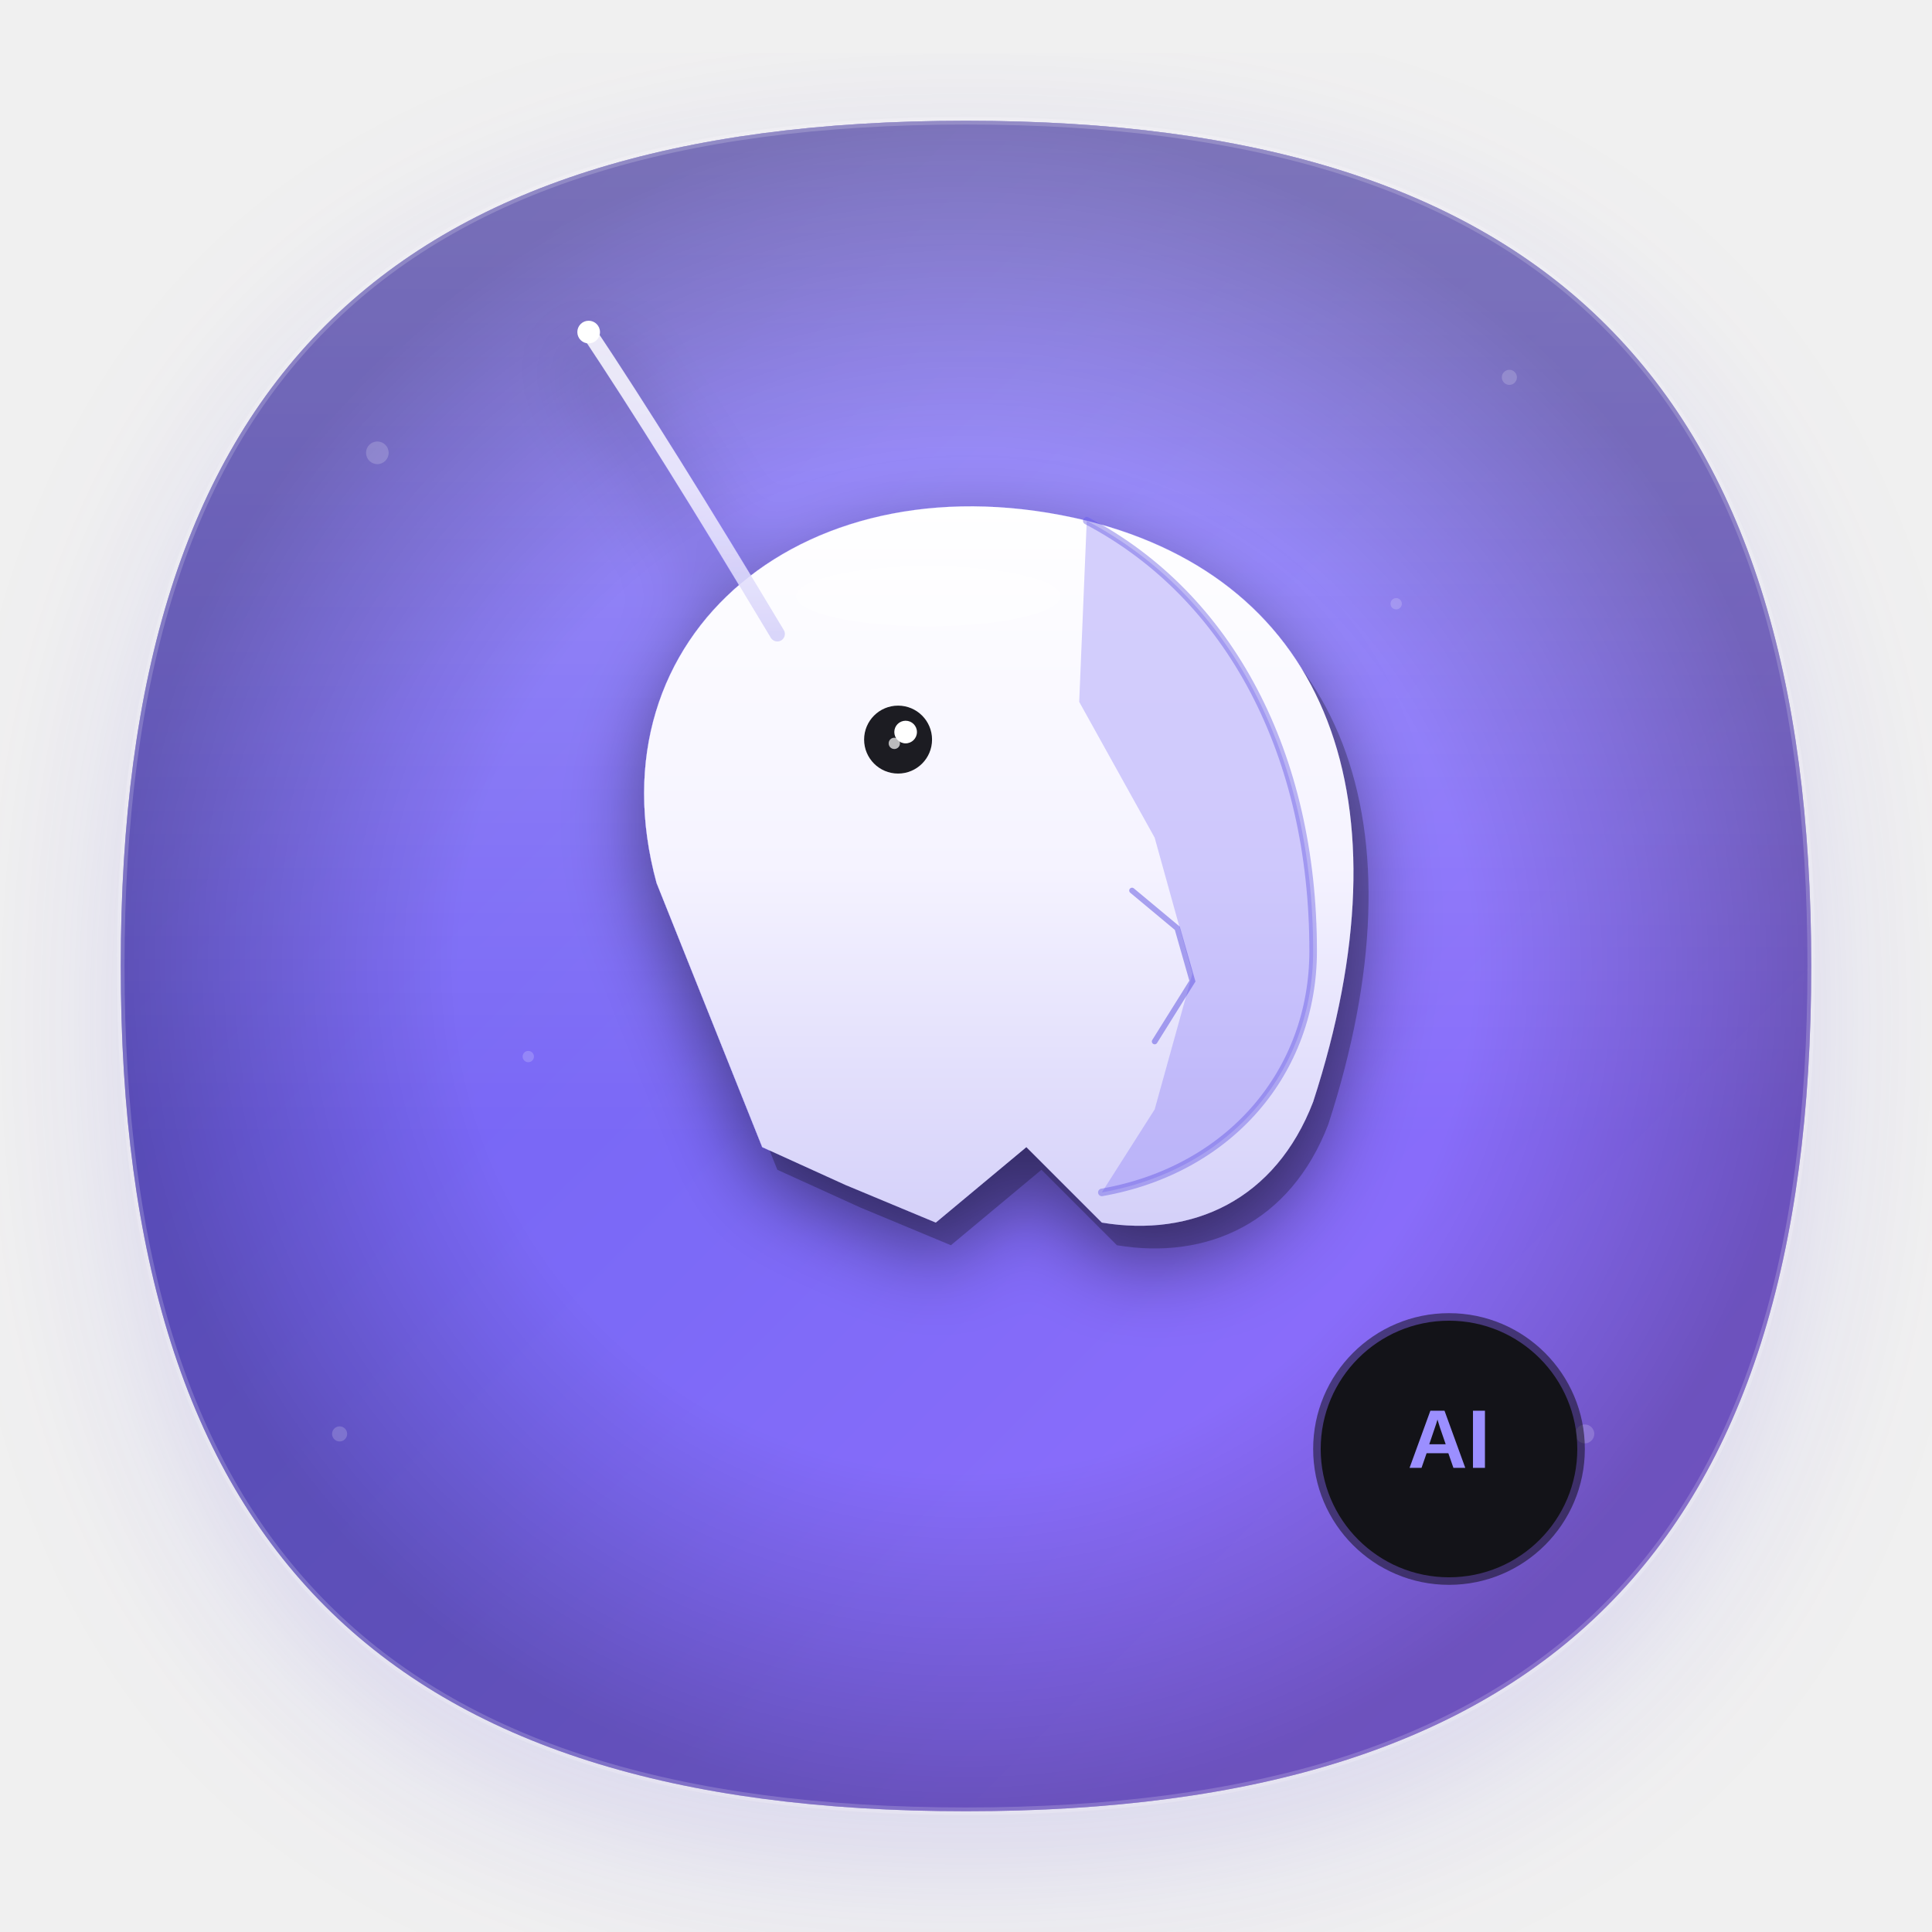
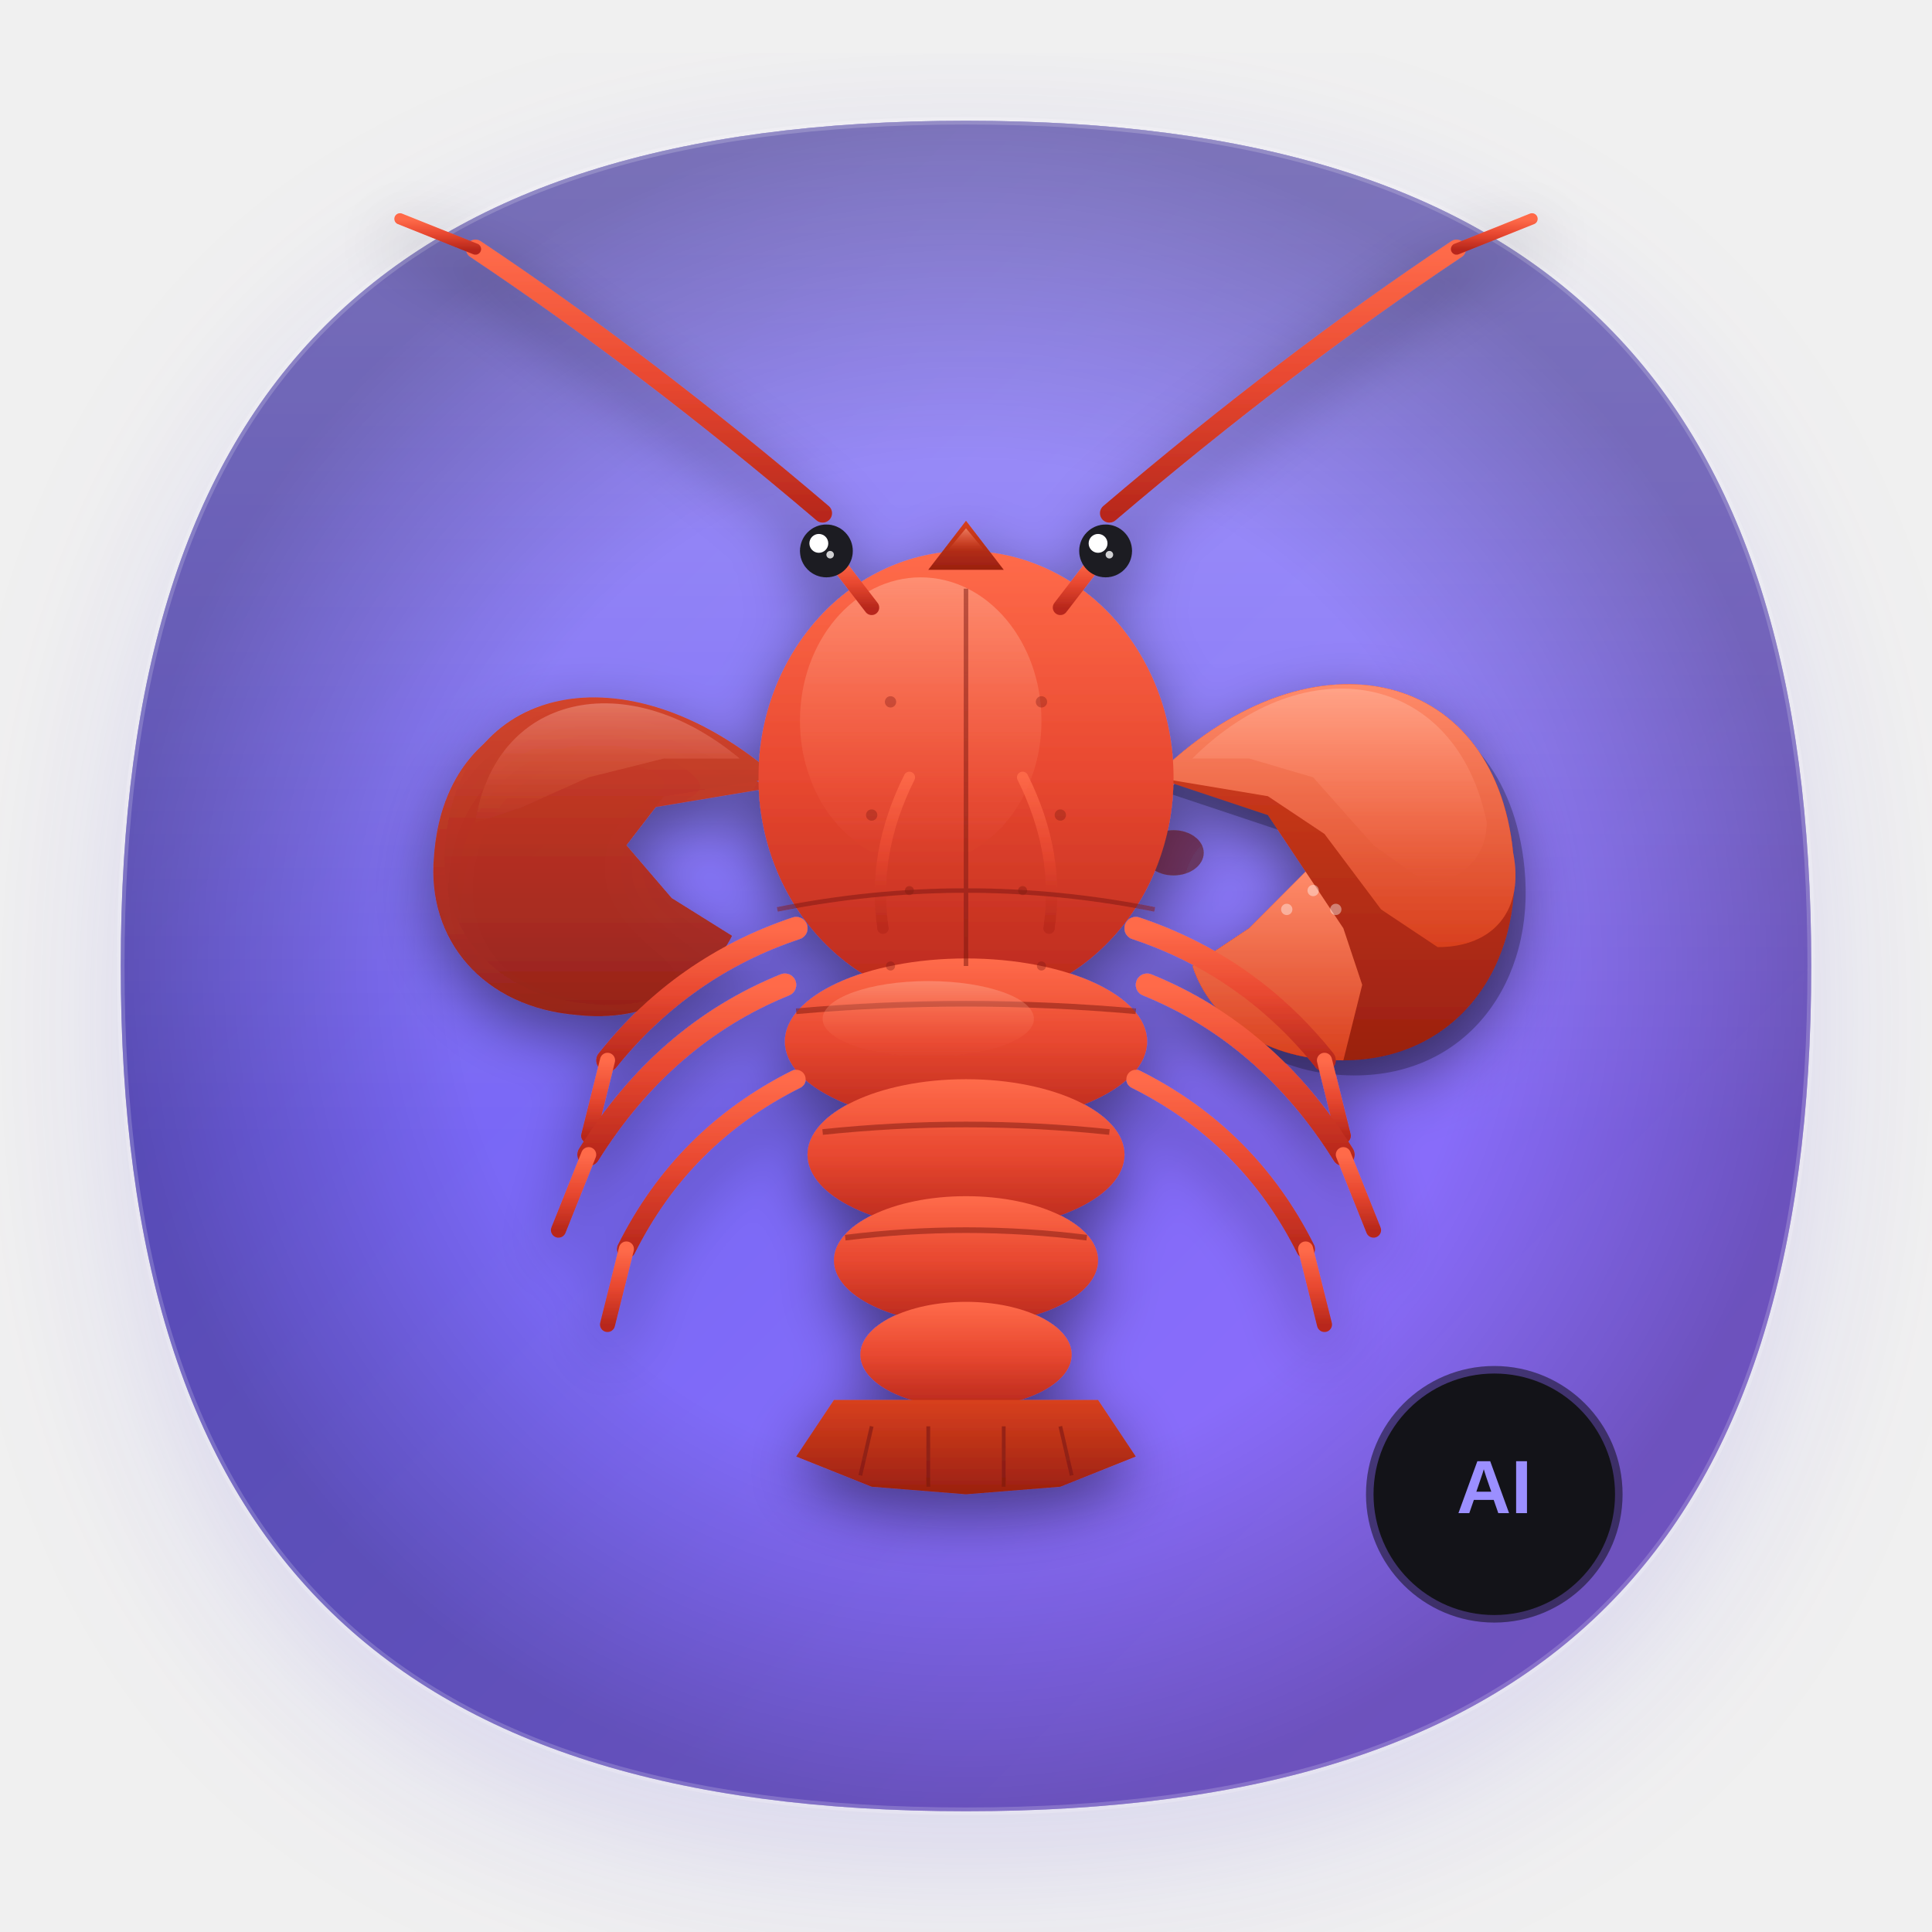
<svg xmlns="http://www.w3.org/2000/svg" width="512" height="512" viewBox="0 0 512 512">
  <defs>
    <linearGradient id="bgGrad" x1="0%" y1="0%" x2="100%" y2="100%">
      <stop offset="0%" stop-color="#6d5cf0" />
      <stop offset="50%" stop-color="#7c6af7" />
      <stop offset="100%" stop-color="#9b6fff" />
    </linearGradient>
    <linearGradient id="topGloss" x1="50%" y1="0%" x2="50%" y2="60%">
      <stop offset="0%" stop-color="#ffffff" stop-opacity="0.35" />
      <stop offset="100%" stop-color="#ffffff" stop-opacity="0" />
    </linearGradient>
    <radialGradient id="innerShadow" cx="50%" cy="50%" r="50%">
      <stop offset="60%" stop-color="#000" stop-opacity="0" />
      <stop offset="100%" stop-color="#000" stop-opacity="0.25" />
    </radialGradient>
+     <linearGradient id="bodyGrad" x1="0%" y1="0%" x2="0%" y2="100%">
+       <stop offset="0%" stop-color="#ff6b4a" />
+       <stop offset="50%" stop-color="#e84830" />
+       <stop offset="100%" stop-color="#b8281c" />
+     </linearGradient>
+     <linearGradient id="bodyHighlight" x1="0%" y1="0%" x2="0%" y2="100%">
+       <stop offset="0%" stop-color="#ffb098" stop-opacity="0.9" />
+       <stop offset="100%" stop-color="#ff6b4a" stop-opacity="0" />
+     </linearGradient>
    <linearGradient id="clawGrad" x1="0%" y1="0%" x2="0%" y2="100%">
-       <stop offset="0%" stop-color="#ffffff" />
-       <stop offset="50%" stop-color="#f5f3ff" />
-       <stop offset="100%" stop-color="#d4d0f9" />
+       <stop offset="0%" stop-color="#ff8b6a" />
+       <stop offset="100%" stop-color="#d8401e" />
    </linearGradient>
-     <filter id="clawShadow" x="-30%" y="-30%" width="160%" height="160%">
-       <feDropShadow dx="0" dy="8" stdDeviation="10" flood-color="#000" flood-opacity="0.45" />
-     </filter>
+     <linearGradient id="clawGradDark" x1="0%" y1="0%" x2="0%" y2="100%">
+       <stop offset="0%" stop-color="#d8401e" />
+       <stop offset="100%" stop-color="#9a2010" />
+     </linearGradient>
    <filter id="cardShadow" x="-20%" y="-20%" width="140%" height="140%">
      <feDropShadow dx="0" dy="14" stdDeviation="22" flood-color="#5c4fe0" flood-opacity="0.55" />
    </filter>
+     <filter id="lobsterShadow" x="-30%" y="-30%" width="160%" height="160%">
+       <feDropShadow dx="0" dy="6" stdDeviation="8" flood-color="#000" flood-opacity="0.45" />
+     </filter>
    <clipPath id="squircle">
-       <path d="M 256 32                C 410 32, 480 102, 480 256                C 480 410, 410 480, 256 480                C 102 480, 32 410, 32 256                C 32 102, 102 32, 256 32 Z" />
+       <path d="M 256 32 C 410 32, 480 102, 480 256 C 480 410, 410 480, 256 480 C 102 480, 32 410, 32 256 C 32 102, 102 32, 256 32 Z" />
    </clipPath>
  </defs>
  <path d="M 256 32 C 410 32, 480 102, 480 256 C 480 410, 410 480, 256 480 C 102 480, 32 410, 32 256 C 32 102, 102 32, 256 32 Z" fill="#000" opacity="0.3" filter="url(#cardShadow)" />
  <path d="M 256 32 C 410 32, 480 102, 480 256 C 480 410, 410 480, 256 480 C 102 480, 32 410, 32 256 C 32 102, 102 32, 256 32 Z" fill="url(#bgGrad)" />
  <path d="M 256 32 C 410 32, 480 102, 480 256 C 480 410, 410 480, 256 480 C 102 480, 32 410, 32 256 C 32 102, 102 32, 256 32 Z" fill="url(#topGloss)" />
  <path d="M 256 32 C 410 32, 480 102, 480 256 C 480 410, 410 480, 256 480 C 102 480, 32 410, 32 256 C 32 102, 102 32, 256 32 Z" fill="url(#innerShadow)" />
  <path d="M 256 32 C 410 32, 480 102, 480 256 C 480 410, 410 480, 256 480 C 102 480, 32 410, 32 256 C 32 102, 102 32, 256 32 Z" fill="none" stroke="rgba(255,255,255,0.18)" stroke-width="2" />
-   <g opacity="0.18" clip-path="url(#squircle)">
-     <circle cx="100" cy="120" r="3" fill="#fff" />
-     <circle cx="400" cy="100" r="2" fill="#fff" />
-     <circle cx="420" cy="380" r="2.5" fill="#fff" />
-     <circle cx="90" cy="380" r="2" fill="#fff" />
-     <circle cx="370" cy="160" r="1.5" fill="#fff" />
-     <circle cx="140" cy="280" r="1.5" fill="#fff" />
+   <g transform="translate(256 256)" filter="url(#lobsterShadow)">
+     <g stroke-linecap="round" fill="none">
+       <path d="M -38 -120 Q -85 -160, -130 -190" stroke="url(#bodyGrad)" stroke-width="5" />
+       <path d="M -130 -190 L -150 -198" stroke="url(#bodyGrad)" stroke-width="3" />
+       <path d="M 38 -120 Q 85 -160, 130 -190" stroke="url(#bodyGrad)" stroke-width="5" />
+       <path d="M 130 -190 L 150 -198" stroke="url(#bodyGrad)" stroke-width="3" />
+     </g>
+     <g>
+       <path d="M 50 -50 C 90 -90, 140 -80, 145 -30 C 148 0, 130 25, 100 25 C 80 25, 65 15, 60 0 L 75 -10 L 90 -25 L 80 -40 Z" fill="#000" opacity="0.25" transform="translate(3 4)" />
+       <path d="M 50 -50 C 90 -90, 140 -80, 145 -30 C 148 0, 130 25, 100 25 C 80 25, 65 15, 60 0 L 75 -10 L 90 -25 L 80 -40 Z" fill="url(#clawGradDark)" />
+       <path d="M 100 25 C 80 25, 65 15, 60 0 L 75 -10 L 90 -25 L 100 -10 L 105 5 Z" fill="url(#clawGrad)" />
+       <path d="M 50 -50 C 90 -90, 140 -80, 145 -30 C 148 -15, 140 -5, 125 -5 L 110 -15 L 95 -35 L 80 -45 Z" fill="url(#clawGrad)" />
+       <path d="M 60 -55 C 90 -85, 130 -78, 138 -38 C 138 -28, 130 -22, 122 -22 L 108 -32 L 92 -50 L 75 -55 Z" fill="url(#bodyHighlight)" opacity="0.7" />
+       <ellipse cx="55" cy="-30" rx="8" ry="6" fill="#5a1808" opacity="0.6" />
+       <g fill="#fff" opacity="0.4">
+         <circle cx="85" cy="-15" r="1.5" />
+         <circle cx="92" cy="-20" r="1.5" />
+         <circle cx="98" cy="-15" r="1.5" />
+       </g>
+     </g>
+     <g opacity="0.92">
+       <path d="M -50 -50 C -90 -85, -135 -75, -138 -32 C -140 -10, -125 8, -100 10 C -82 12, -68 4, -62 -8 L -78 -18 L -90 -32 L -80 -45 Z" fill="url(#clawGradDark)" transform="translate(-3 3)" />
+       <path d="M -50 -50 C -90 -85, -135 -75, -138 -32 C -140 -10, -125 8, -100 10 C -82 12, -68 4, -62 -8 L -78 -18 L -90 -32 L -80 -45 Z" fill="url(#clawGradDark)" />
+       <path d="M -60 -55 C -90 -80, -125 -72, -130 -38 L -118 -42 L -100 -50 L -80 -55 Z" fill="url(#bodyHighlight)" opacity="0.5" />
+     </g>
+     <g>
+       <ellipse cx="0" cy="-50" rx="55" ry="60" fill="url(#bodyGrad)" />
+       <ellipse cx="-12" cy="-65" rx="32" ry="38" fill="url(#bodyHighlight)" opacity="0.6" />
+       <ellipse cx="0" cy="20" rx="48" ry="22" fill="url(#bodyGrad)" />
+       <path d="M -45 12 Q 0 8, 45 12" stroke="#7a1810" stroke-width="1.5" fill="none" opacity="0.5" />
+       <ellipse cx="-10" cy="14" rx="28" ry="10" fill="url(#bodyHighlight)" opacity="0.5" />
+       <ellipse cx="0" cy="50" rx="42" ry="20" fill="url(#bodyGrad)" />
+       <path d="M -38 44 Q 0 40, 38 44" stroke="#7a1810" stroke-width="1.5" fill="none" opacity="0.5" />
+       <ellipse cx="0" cy="78" rx="35" ry="17" fill="url(#bodyGrad)" />
+       <path d="M -32 72 Q 0 68, 32 72" stroke="#7a1810" stroke-width="1.5" fill="none" opacity="0.5" />
+       <ellipse cx="0" cy="103" rx="28" ry="14" fill="url(#bodyGrad)" />
+       <path d="M -35 115 L -45 130 L -25 138 L 0 140 L 25 138 L 45 130 L 35 115 Z" fill="url(#clawGradDark)" />
+       <g stroke="#7a1810" stroke-width="1" opacity="0.6" fill="none">
+         <path d="M -25 122 L -28 135" />
+         <path d="M -10 122 L -10 138" />
+         <path d="M 10 122 L 10 138" />
+         <path d="M 25 122 L 28 135" />
+       </g>
+     </g>
+     <g>
+       <line x1="-25" y1="-95" x2="-35" y2="-108" stroke="url(#bodyGrad)" stroke-width="4" stroke-linecap="round" />
+       <circle cx="-37" cy="-110" r="7" fill="#1a1a22" />
+       <circle cx="-39" cy="-112" r="2.5" fill="#fff" />
+       <circle cx="-36" cy="-109" r="1" fill="#fff" opacity="0.8" />
+       <line x1="25" y1="-95" x2="35" y2="-108" stroke="url(#bodyGrad)" stroke-width="4" stroke-linecap="round" />
+       <circle cx="37" cy="-110" r="7" fill="#1a1a22" />
+       <circle cx="35" cy="-112" r="2.5" fill="#fff" />
+       <circle cx="38" cy="-109" r="1" fill="#fff" opacity="0.8" />
+     </g>
+     <g stroke-linecap="round" fill="none">
+       <path d="M -45 -10 Q -75 0, -95 25" stroke="url(#bodyGrad)" stroke-width="6" />
+       <path d="M -95 25 L -100 45" stroke="url(#bodyGrad)" stroke-width="4" />
+       <path d="M -48 5 Q -80 18, -100 50" stroke="url(#bodyGrad)" stroke-width="6" />
+       <path d="M -100 50 L -108 70" stroke="url(#bodyGrad)" stroke-width="4" />
+       <path d="M -45 30 Q -75 45, -90 75" stroke="url(#bodyGrad)" stroke-width="5" />
+       <path d="M -90 75 L -95 95" stroke="url(#bodyGrad)" stroke-width="4" />
+       <path d="M 45 -10 Q 75 0, 95 25" stroke="url(#bodyGrad)" stroke-width="6" />
+       <path d="M 95 25 L 100 45" stroke="url(#bodyGrad)" stroke-width="4" />
+       <path d="M 48 5 Q 80 18, 100 50" stroke="url(#bodyGrad)" stroke-width="6" />
+       <path d="M 100 50 L 108 70" stroke="url(#bodyGrad)" stroke-width="4" />
+       <path d="M 45 30 Q 75 45, 90 75" stroke="url(#bodyGrad)" stroke-width="5" />
+       <path d="M 90 75 L 95 95" stroke="url(#bodyGrad)" stroke-width="4" />
+     </g>
+     <g stroke-linecap="round" fill="none" opacity="0.85">
+       <path d="M -15 -50 Q -25 -30, -22 -10" stroke="url(#bodyGrad)" stroke-width="3" />
+       <path d="M 15 -50 Q 25 -30, 22 -10" stroke="url(#bodyGrad)" stroke-width="3" />
+     </g>
+     <path d="M -10 -105 L 0 -118 L 10 -105 Z" fill="url(#clawGradDark)" />
+     <path d="M -5 -110 L 0 -116 L 5 -110 Z" fill="url(#bodyHighlight)" opacity="0.6" />
+     <g stroke="#7a1810" stroke-width="1.2" fill="none" opacity="0.5">
+       <path d="M 0 -100 Q 0 -50, 0 0" />
+       <path d="M -50 -15 Q 0 -25, 50 -15" />
+     </g>
+     <g fill="#7a1810" opacity="0.35">
+       <circle cx="-20" cy="-70" r="1.5" />
+       <circle cx="20" cy="-70" r="1.5" />
+       <circle cx="-25" cy="-40" r="1.5" />
+       <circle cx="25" cy="-40" r="1.5" />
+       <circle cx="-15" cy="-20" r="1.2" />
+       <circle cx="15" cy="-20" r="1.2" />
+       <circle cx="-20" cy="0" r="1.2" />
+       <circle cx="20" cy="0" r="1.2" />
+     </g>
  </g>
-   <g transform="translate(256 268)" filter="url(#clawShadow)">
-     <path d="M -82 -34              C -100 -100, -42 -148, 32 -130              C 96 -114, 118 -56, 92 24              C 82 50, 60 60, 36 56              L 16 36              L -8 56              L -32 46              L -54 36              Z" fill="#000" opacity="0.25" transform="translate(4 6)" />
-     <path d="M -82 -34              C -100 -100, -42 -148, 32 -130              C 96 -114, 118 -56, 92 24              C 82 50, 60 60, 36 56              L 16 36              L -8 56              L -32 46              L -54 36              Z" fill="url(#clawGrad)" />
-     <path d="M 32 -130              C 70 -110, 92 -68, 92 -16              C 92 16, 70 42, 36 48              L 50 26              L 60 -10              L 50 -46              L 30 -82              Z" fill="#7c6af7" opacity="0.32" />
-     <path d="M 32 -130              C 70 -110, 92 -68, 92 -16              C 92 16, 70 42, 36 48" fill="none" stroke="#5c4fe0" stroke-width="2" stroke-linecap="round" opacity="0.4" />
-     <path d="M 50 8 L 60 -8 L 56 -22 L 44 -32" fill="none" stroke="#5c4fe0" stroke-width="1.5" stroke-linecap="round" opacity="0.5" />
-     <circle cx="-18" cy="-72" r="9" fill="#1a1a22" />
-     <circle cx="-16" cy="-74" r="3" fill="#fff" />
-     <circle cx="-19" cy="-71" r="1.5" fill="#fff" opacity="0.7" />
-     <path d="M -50 -100 Q -80 -150, -100 -180" fill="none" stroke="url(#clawGrad)" stroke-width="4" stroke-linecap="round" opacity="0.85" />
-     <circle cx="-100" cy="-180" r="3" fill="#fff" />
-     <ellipse cx="-10" cy="-110" rx="35" ry="8" fill="#fff" opacity="0.4" />
-   </g>
-   <g transform="translate(384 384)">
-     <circle r="36" fill="#0a0a0c" opacity="0.5" />
-     <circle r="34" fill="#131318" />
-     <text x="0" y="5" text-anchor="middle" font-family="-apple-system,BlinkMacSystemFont,Segoe UI,Arial" font-size="22" font-weight="700" fill="#9b8fff">AI</text>
+   <g transform="translate(396 396)">
+     <circle r="34" fill="#0a0a0c" opacity="0.5" />
+     <circle r="32" fill="#131318" />
+     <text x="0" y="5" text-anchor="middle" font-family="-apple-system,BlinkMacSystemFont,Segoe UI,Arial" font-size="20" font-weight="700" fill="#9b8fff">AI</text>
  </g>
</svg>
